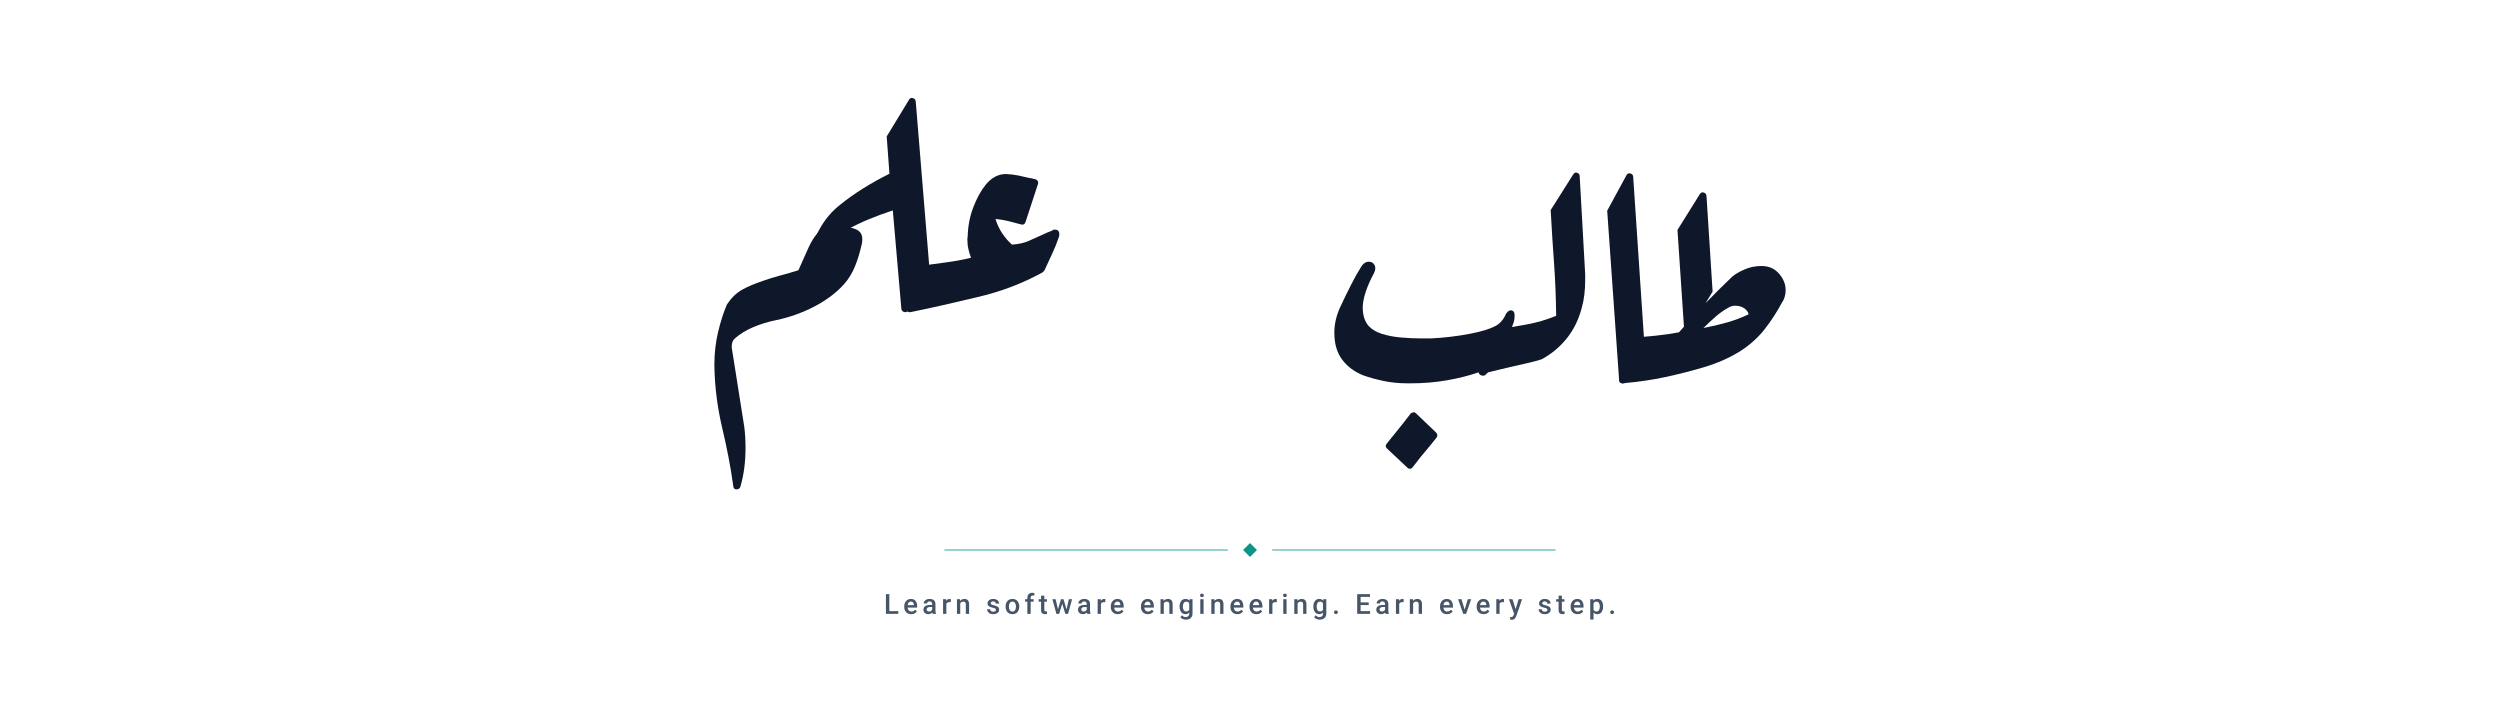
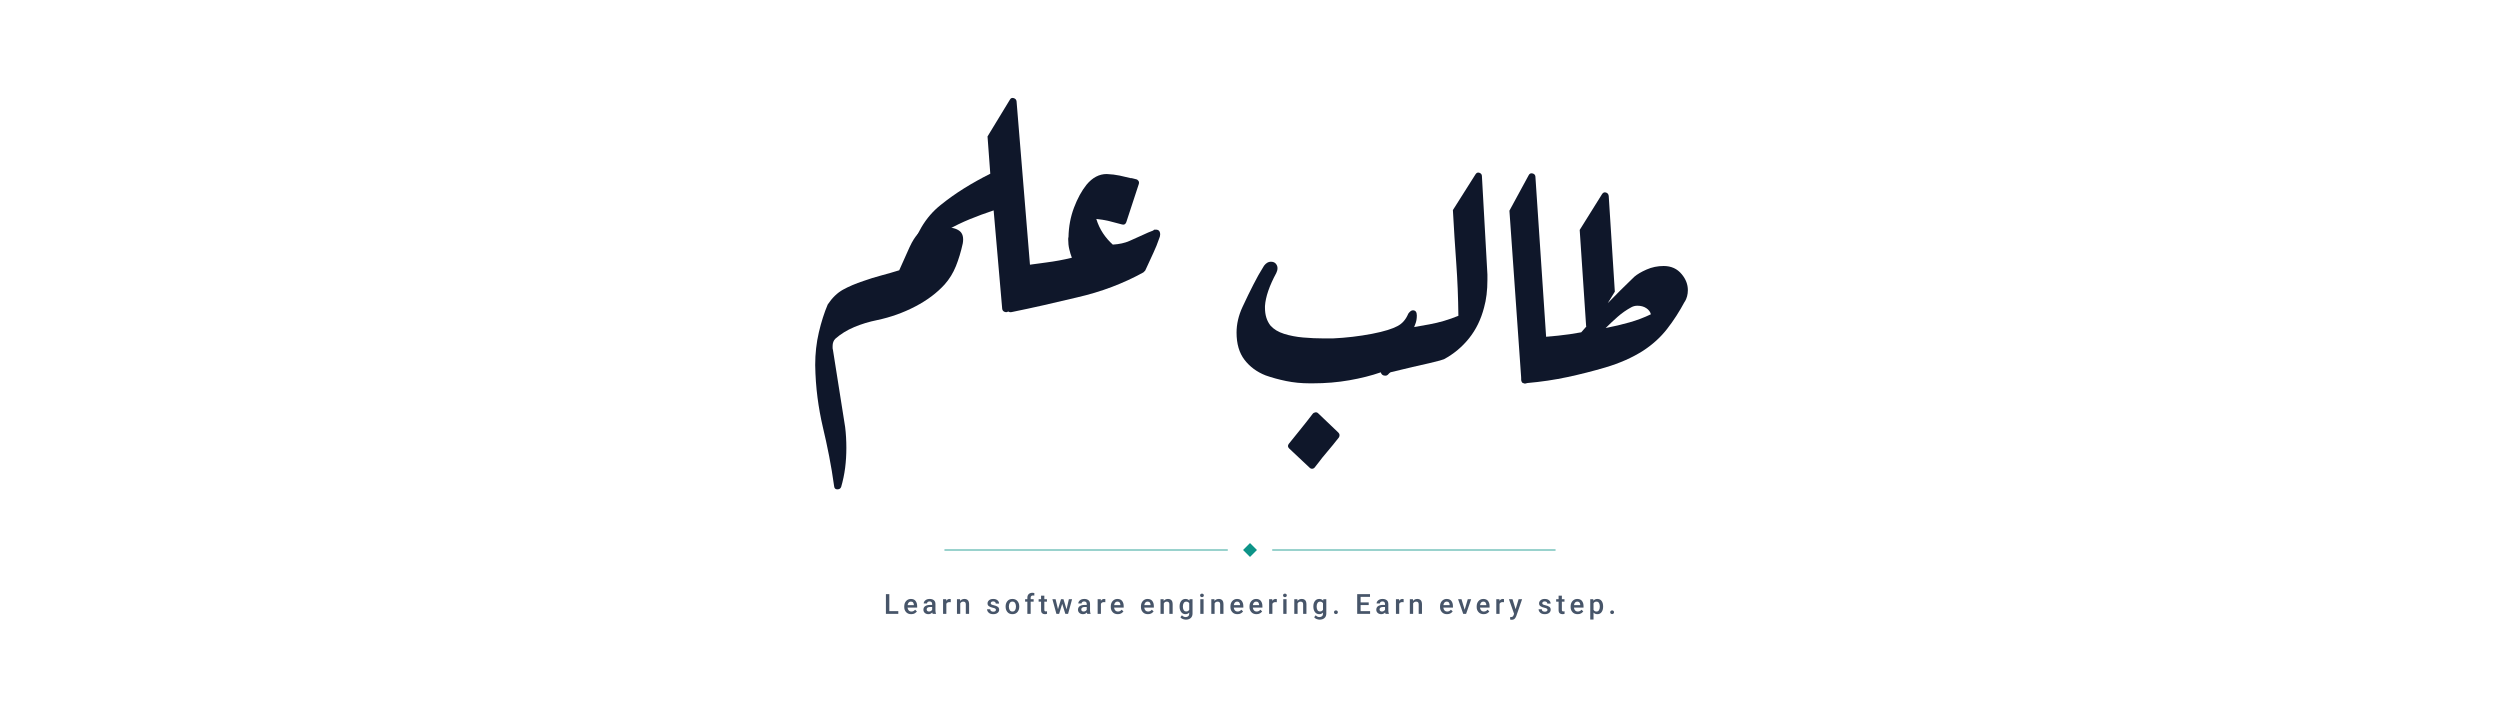
<svg xmlns="http://www.w3.org/2000/svg" viewBox="0 0 1800 520" width="1800" height="520">
-   <g transform="translate(516.10, 276.00) scale(0.22, -0.22)">
+   <g transform="translate(445.70, 276.00) scale(0.22, -0.22)">
    <g fill="#0f172a">
-       <path d="M475 458Q480 487 464.0 499.0Q448 511 415 511Q411 511 409.5 511.0Q408 511 404 511Q377 511 360 506Q342 504 329 490Q322 483 315.0 472.0Q308 461 301 446L267 370Q238 361 208.0 353.0Q178 345 150 335Q111 322 83.0 306.5Q55 291 33 258Q16 218 4.0 167.0Q-8 116 -8 60Q-7 4 -0.5 -46.0Q6 -96 17 -143Q28 -189 37.5 -237.5Q47 -286 54 -337Q55 -347 64.5 -347.0Q74 -347 77 -339Q86 -308 90.0 -276.5Q94 -245 94 -211Q94 -194 93.0 -176.5Q92 -159 90 -143L50 110Q49 113 49 116Q49 118 49.0 119.5Q49 121 49 122Q49 137 58 146Q84 169 119.5 184.0Q155 199 195 207Q261 221 319.5 251.5Q378 282 416 324Q439 350 452.5 383.5Q466 417 475 458Z" transform="translate(0, 0)" />
-       <path d="M100 351Q62 321 36.5 277.5Q11 234 -6 180Q-15 151 6 148Q17 147 28 161Q54 203 79.0 230.5Q104 258 126 271Q158 289 194.5 304.0Q231 319 273 333L301 11Q302 3 310.0 0.5Q318 -2 323 5L396 105L348 690Q347 698 338.5 700.5Q330 703 326 695L253 575L262 453Q216 430 176.0 405.0Q136 380 100 351Z" transform="translate(303, 233)" />
-       <path d="M479 270Q478 270 477.0 270.0Q476 270 474 270Q473 270 470 267Q462 264 453.5 260.5Q445 257 437 253Q415 243 392.5 233.0Q370 223 338 221Q320 237 306.0 258.0Q292 279 284 305Q305 303 326.0 298.0Q347 293 368 287Q378 284 382 294L423 419Q425 425 422.0 429.5Q419 434 414 435L398 439L399 438Q379 443 360.0 447.0Q341 451 318 452Q281 452 252 417Q228 387 211.0 342.0Q194 297 193 246Q192 243 192 239Q192 221 195.5 206.0Q199 191 204 178Q163 168 120.0 162.5Q77 157 25 149Q17 147 15 139L-8 14Q-9 7 -5.0 3.0Q-1 -1 6 0Q60 11 113.0 23.0Q166 35 220 48Q281 62 335.0 82.5Q389 103 438 130L444 136L451 151Q460 171 471.0 194.5Q482 218 489 239Q493 248 493 254Q493 270 479 270Z" transform="translate(628, 233)" />
+       <path d="M475 458Q480 487 464.0 499.0Q448 511 415 511Q411 511 409.5 511.0Q408 511 404 511Q377 511 360 506Q342 504 329 490Q322 483 315.0 472.0Q308 461 301 446L267 370Q238 361 208.0 353.0Q178 345 150 335Q111 322 83.0 306.5Q55 291 33 258Q16 218 4.0 167.0Q-8 116 -8 60Q-7 4 -0.5 -46.0Q6 -96 17 -143Q28 -189 37.5 -237.5Q47 -286 54 -337Q55 -347 64.5 -347.0Q74 -347 77 -339Q86 -308 90.0 -276.5Q94 -245 94 -211Q94 -194 93.0 -176.5Q92 -159 90 -143L50 110Q49 113 49 116Q49 118 49.0 119.5Q49 121 49 122Q49 137 58 146Q84 169 119.5 184.0Q155 199 195 207Q261 221 319.5 251.5Q378 282 416 324Q439 350 452.5 383.5Q466 417 475 458Z" transform="translate(650, 0)" />
+       <path d="M100 351Q62 321 36.5 277.5Q11 234 -6 180Q-15 151 6 148Q17 147 28 161Q54 203 79.0 230.5Q104 258 126 271Q158 289 194.5 304.0Q231 319 273 333L301 11Q302 3 310.0 0.5Q318 -2 323 5L396 105L348 690Q347 698 338.5 700.5Q330 703 326 695L253 575L262 453Q216 430 176.0 405.0Q136 380 100 351Z" transform="translate(953, 233)" />
+       <path d="M479 270Q478 270 477.0 270.0Q476 270 474 270Q473 270 470 267Q462 264 453.5 260.5Q445 257 437 253Q415 243 392.5 233.0Q370 223 338 221Q320 237 306.0 258.0Q292 279 284 305Q305 303 326.0 298.0Q347 293 368 287Q378 284 382 294L423 419Q425 425 422.0 429.5Q419 434 414 435L398 439L399 438Q379 443 360.0 447.0Q341 451 318 452Q281 452 252 417Q228 387 211.0 342.0Q194 297 193 246Q192 243 192 239Q192 221 195.5 206.0Q199 191 204 178Q163 168 120.0 162.5Q77 157 25 149Q17 147 15 139L-8 14Q-9 7 -5.0 3.0Q-1 -1 6 0Q60 11 113.0 23.0Q166 35 220 48Q281 62 335.0 82.5Q389 103 438 130L444 136L451 151Q460 171 471.0 194.5Q482 218 489 239Q493 248 493 254Q493 270 479 270Z" transform="translate(1278, 233)" />
      <path d="M83 32 17 95Q13 99 7.5 98.0Q2 97 -1 93Q-20 68 -39.5 44.0Q-59 20 -79 -5Q-85 -13 -78 -20L-11 -83Q-7 -87 -2.0 -86.5Q3 -86 6 -82Q16 -70 20.5 -63.5Q25 -57 30.0 -51.0Q35 -45 45 -33Q55 -21 65.0 -9.0Q75 3 85 16Q90 25 83 32Z" transform="translate(2271, -193)" />
      <path d="M464 36Q467 25 479 25Q484 25 487 28Q506 47 522 71Q536 92 547.0 118.0Q558 144 567 168Q572 182 577.0 194.0Q582 206 582 222Q582 239 569 239Q562 239 554 228Q542 199 518 187Q507 181 486.5 174.5Q466 168 435 162Q372 150 307 147H278Q244 147 210.0 150.0Q176 153 147.5 162.0Q119 171 103 189Q85 212 85 247V253Q88 298 122 361Q126 369 126 377Q126 385 120.5 391.5Q115 398 104 398Q92 398 82 385Q63 355 47 323Q31 292 11.5 250.0Q-8 208 -8 166Q-8 111 18.0 77.0Q44 43 87 26Q118 15 154.5 7.5Q191 0 231 0Q235 0 236.5 0.0Q238 0 242 0Q304 0 361.0 10.0Q418 20 464 36Z" transform="translate(2029, 0)" />
      <path d="M226 195Q180 176 131.0 167.0Q82 158 23 148Q15 146 13 138L-8 18L-1 9Q43 20 76.0 27.5Q109 35 131 40Q153 45 165.0 48.5Q177 52 179 53Q227 79 261.0 121.5Q295 164 310 222Q321 261 321 313Q321 316 321.0 317.5Q321 319 321 322Q321 324 321.0 326.0Q321 328 321 330L303 652Q303 660 295.0 663.0Q287 666 282 658L208 541Q213 450 219.0 367.5Q225 285 226 195Z" transform="translate(2521, 26)" />
      <path d="M60 565 99 11Q99 1 108.0 0.0Q117 -1 121 6L182 124L145 677Q144 685 135.5 687.0Q127 689 123 681Z" transform="translate(2854, 0)" />
      <path d="M183 502 204 188Q205 179 213.0 177.5Q221 176 226 183L298 300L278 613Q277 622 269.0 624.5Q261 627 256 619ZM14 138 -7 14Q-8 9 -4.5 4.5Q-1 0 4 0Q10 0 12 1Q80 7 143.0 20.5Q206 34 267 52Q338 73 391 107Q437 137 469.0 178.0Q501 219 527 268V267Q537 284 537 305Q537 333 517 357Q495 384 458 384Q428 384 402.0 372.5Q376 361 362 349Q316 305 273.0 260.5Q230 216 188 167Q151 160 112.0 156.0Q73 152 24 148Q16 146 14 138ZM416 226Q383 210 346.0 199.5Q309 189 268 181Q287 200 307.5 218.0Q328 236 352 249Q361 254 372 254Q389 254 401.0 246.0Q413 238 416 226Z" transform="translate(2961, 0)" />
    </g>
  </g>
  <g>
    <line x1="680" y1="396" x2="884" y2="396" stroke="#0d9488" stroke-width="1" stroke-opacity="0.6" />
    <polygon points="900,391 905,396 900,401 895,396" fill="#0d9488" />
    <line x1="916" y1="396" x2="1120" y2="396" stroke="#0d9488" stroke-width="1" stroke-opacity="0.6" />
  </g>
  <text x="900" y="442" text-anchor="middle" font-family="-apple-system, BlinkMacSystemFont, 'Segoe UI', Roboto, Helvetica, Arial, sans-serif" font-size="20" font-weight="500" letter-spacing="3" fill="#475569">Learn software engineering. Earn every step.</text>
</svg>
